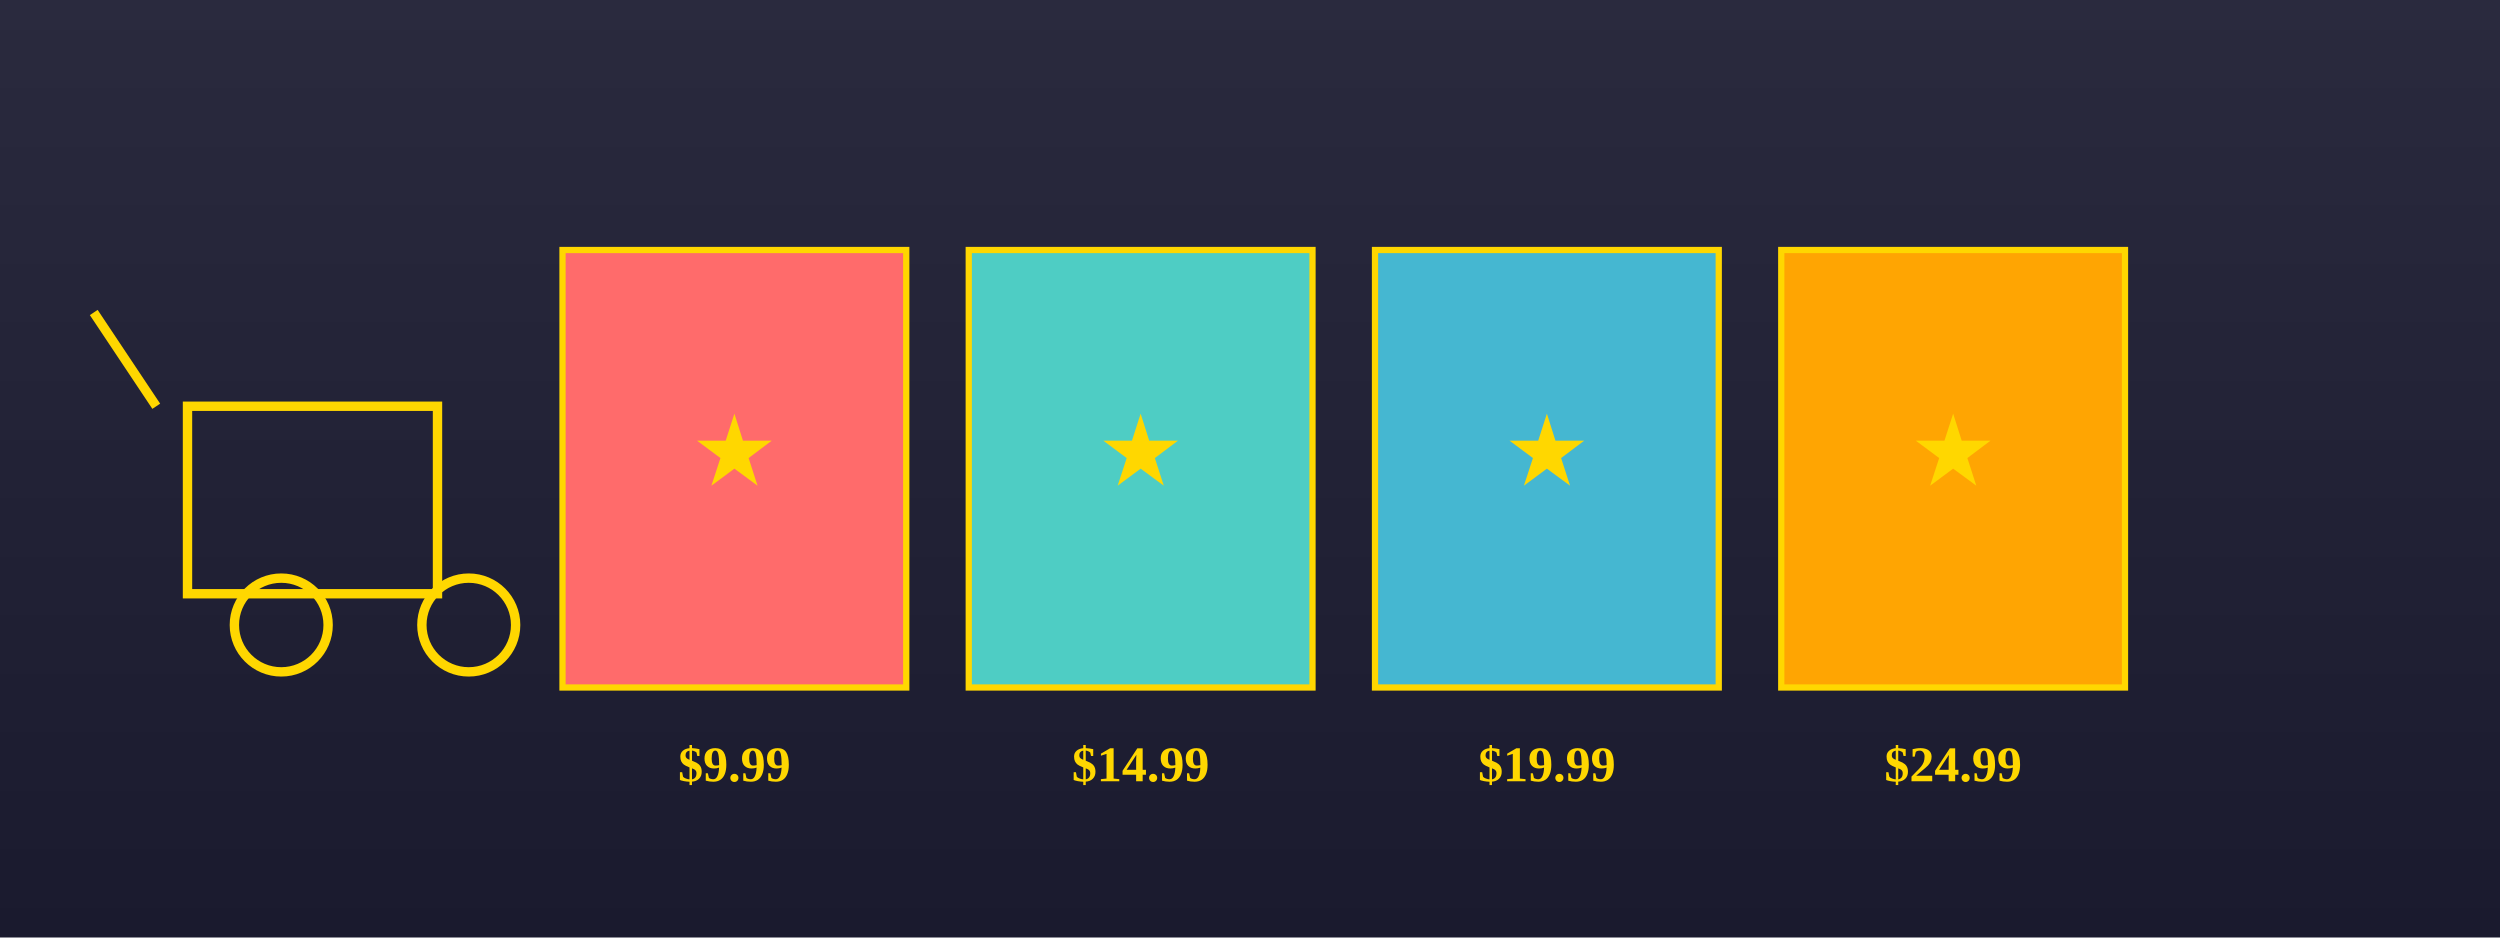
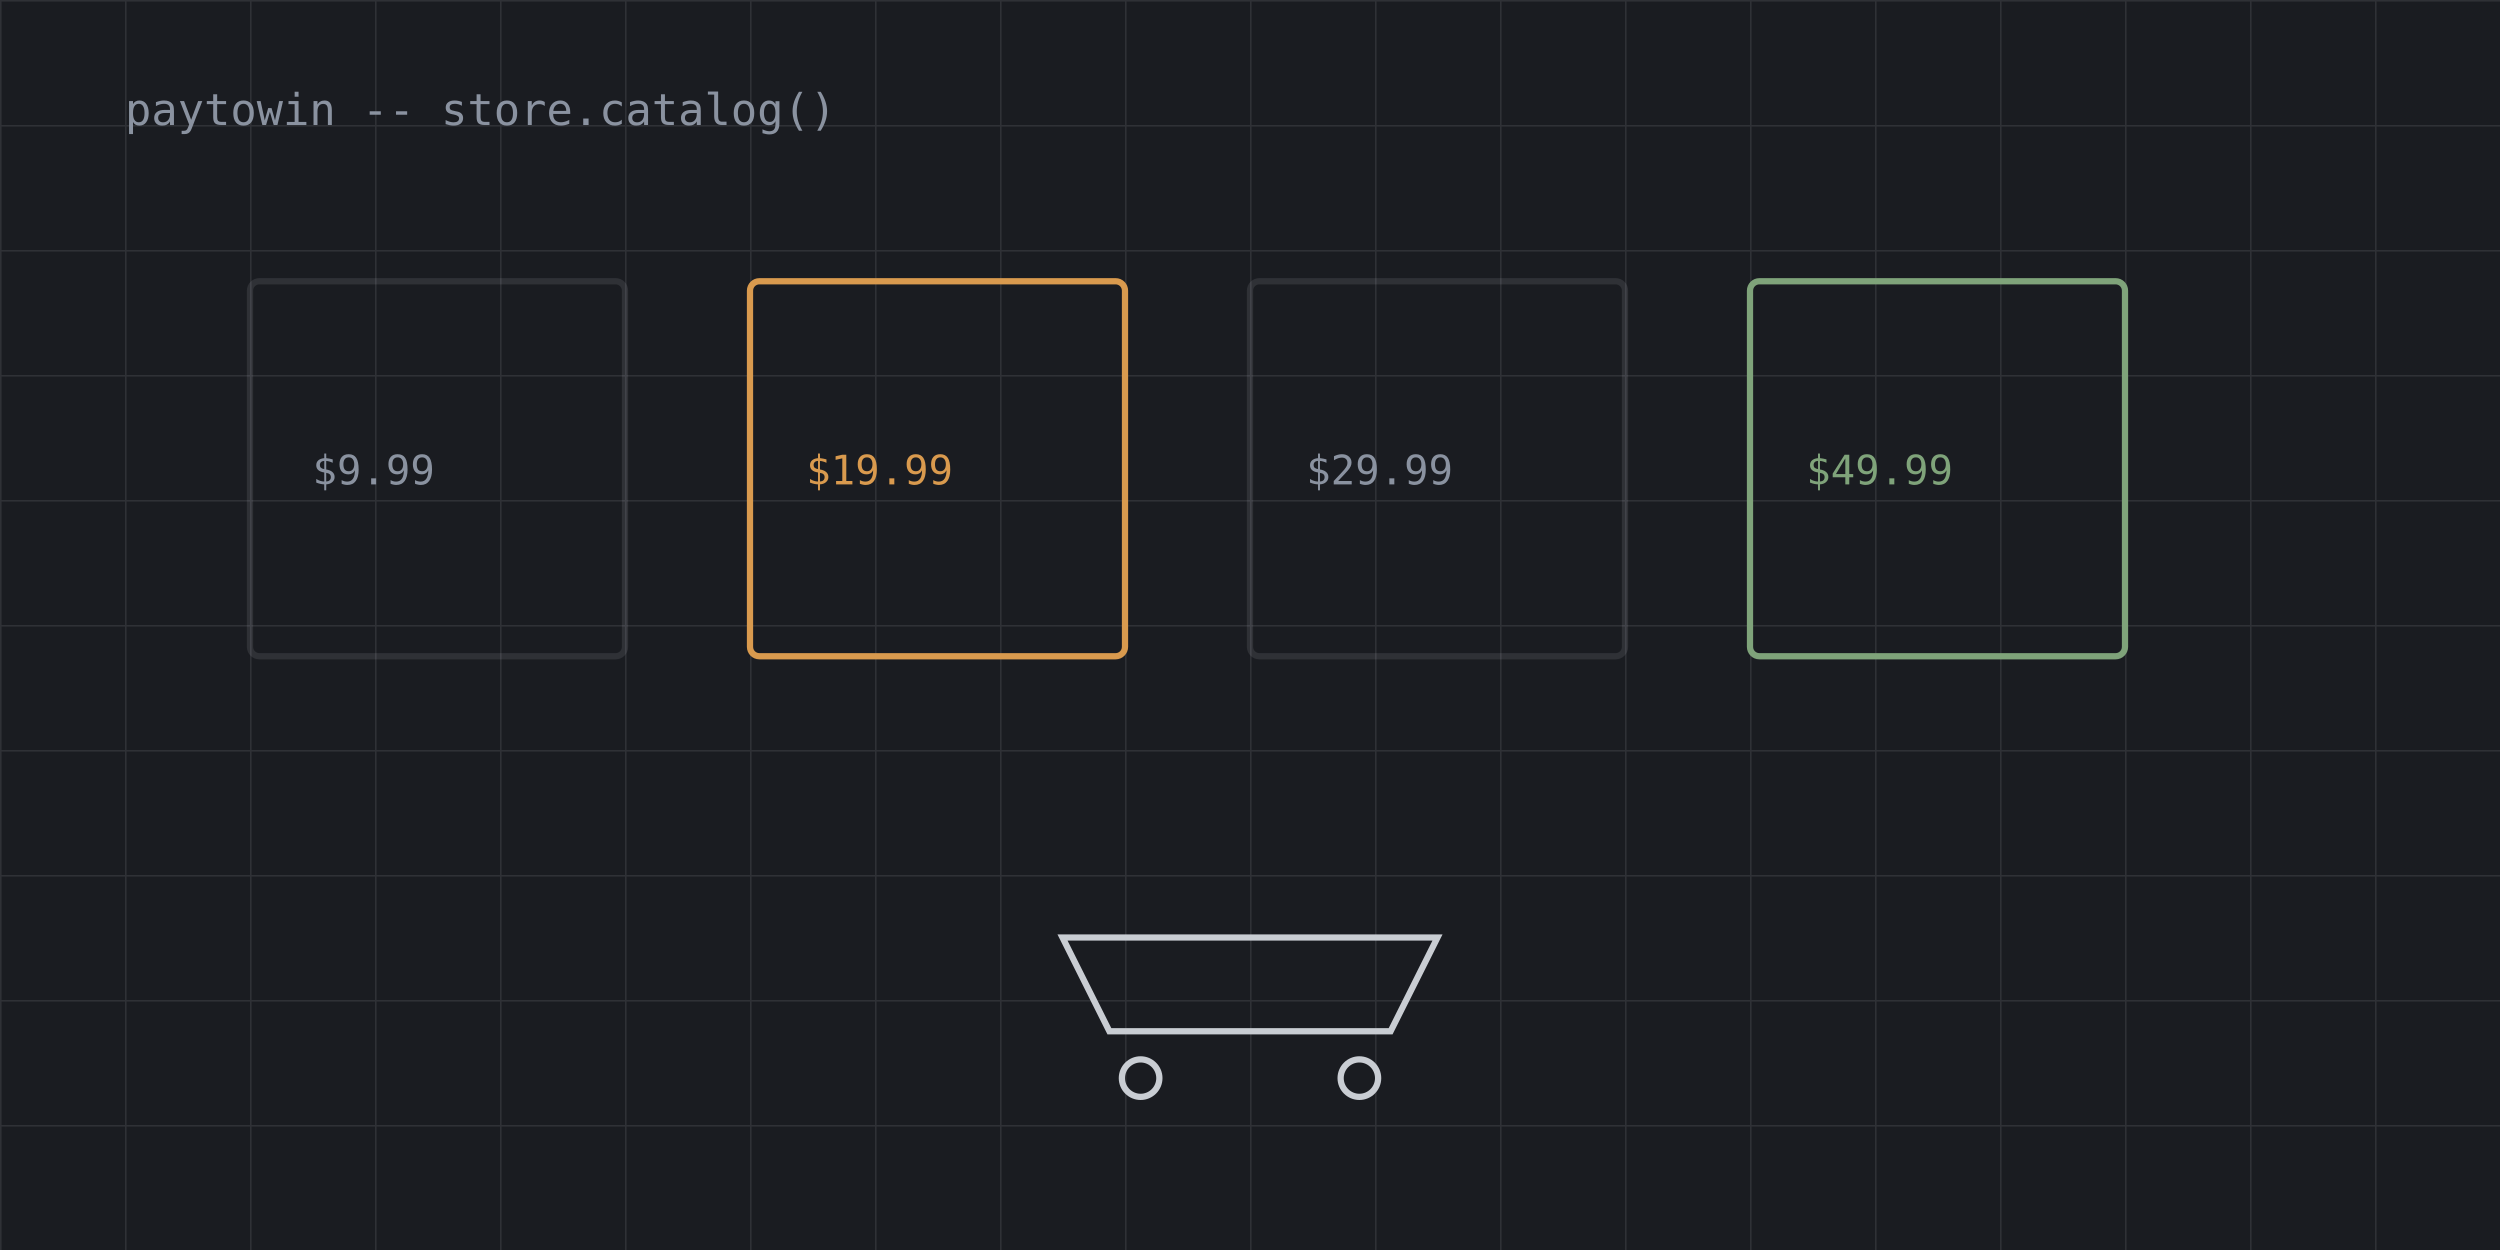
- <svg xmlns="http://www.w3.org/2000/svg" width="800" height="300">
+ <svg xmlns="http://www.w3.org/2000/svg" width="800" height="400">
+   <rect width="800" height="400" fill="#1a1c21" />
  <defs>
-     <linearGradient id="grad-paytowin" x1="0%" y1="0%" x2="0%" y2="100%">
-       <stop offset="0%" style="stop-color:#2A2A3E;stop-opacity:1" />
-       <stop offset="100%" style="stop-color:#1A1A2E;stop-opacity:1" />
-     </linearGradient>
+     <pattern id="g3" width="40" height="40" patternUnits="userSpaceOnUse">
+       <path d="M 40 0 L 0 0 0 40" fill="none" stroke="rgba(201,205,211,0.12)" stroke-width="1" />
+     </pattern>
  </defs>
-   <rect width="800" height="300" fill="url(#grad-paytowin)" />
-   <g stroke="#FFD700" stroke-width="3" fill="none">
-     <rect x="60" y="130" width="80" height="60" />
-     <circle cx="90" cy="200" r="15" />
-     <circle cx="150" cy="200" r="15" />
-     <path d="M 50 130 L 30 100" />
-   </g>
-   <rect x="180" y="80" width="110" height="140" fill="#FF6B6B" stroke="#FFD700" stroke-width="2" />
-   <text x="235" y="155" font-size="32" text-anchor="middle" fill="#FFD700">★</text>
-   <text x="235" y="250" font-size="16" text-anchor="middle" fill="#FFD700" font-weight="bold">$9.99</text>
-   <rect x="310" y="80" width="110" height="140" fill="#4ECDC4" stroke="#FFD700" stroke-width="2" />
-   <text x="365" y="155" font-size="32" text-anchor="middle" fill="#FFD700">★</text>
-   <text x="365" y="250" font-size="16" text-anchor="middle" fill="#FFD700" font-weight="bold">$14.99</text>
-   <rect x="440" y="80" width="110" height="140" fill="#45B7D1" stroke="#FFD700" stroke-width="2" />
-   <text x="495" y="155" font-size="32" text-anchor="middle" fill="#FFD700">★</text>
-   <text x="495" y="250" font-size="16" text-anchor="middle" fill="#FFD700" font-weight="bold">$19.99</text>
-   <rect x="570" y="80" width="110" height="140" fill="#FFA502" stroke="#FFD700" stroke-width="2" />
-   <text x="625" y="155" font-size="32" text-anchor="middle" fill="#FFD700">★</text>
-   <text x="625" y="250" font-size="16" text-anchor="middle" fill="#FFD700" font-weight="bold">$24.99</text>
+   <rect width="800" height="400" fill="url(#g3)" />
+   <rect x="80" y="90" width="120" height="120" rx="3" fill="none" stroke="rgba(201,205,211,0.12)" stroke-width="2" />
+   <rect x="240" y="90" width="120" height="120" rx="3" fill="none" stroke="#d99a4e" stroke-width="2" />
+   <rect x="400" y="90" width="120" height="120" rx="3" fill="none" stroke="rgba(201,205,211,0.12)" stroke-width="2" />
+   <rect x="560" y="90" width="120" height="120" rx="3" fill="none" stroke="#7fa37a" stroke-width="2" />
+   <text x="100" y="155" fill="#8a92a0" font-family="Cascadia Code, monospace" font-size="13">$9.99</text>
+   <text x="258" y="155" fill="#d99a4e" font-family="Cascadia Code, monospace" font-size="13">$19.99</text>
+   <text x="418" y="155" fill="#8a92a0" font-family="Cascadia Code, monospace" font-size="13">$29.99</text>
+   <text x="578" y="155" fill="#7fa37a" font-family="Cascadia Code, monospace" font-size="13">$49.99</text>
+   <path d="M 340 300 L 460 300 L 445 330 L 355 330 Z" fill="none" stroke="#c9cdd3" stroke-width="2" />
+   <circle cx="365" cy="345" r="6" fill="none" stroke="#c9cdd3" stroke-width="2" />
+   <circle cx="435" cy="345" r="6" fill="none" stroke="#c9cdd3" stroke-width="2" />
+   <text x="40" y="40" fill="#8a92a0" font-family="Cascadia Code, monospace" font-size="14">paytowin -- store.catalog()</text>
</svg>
